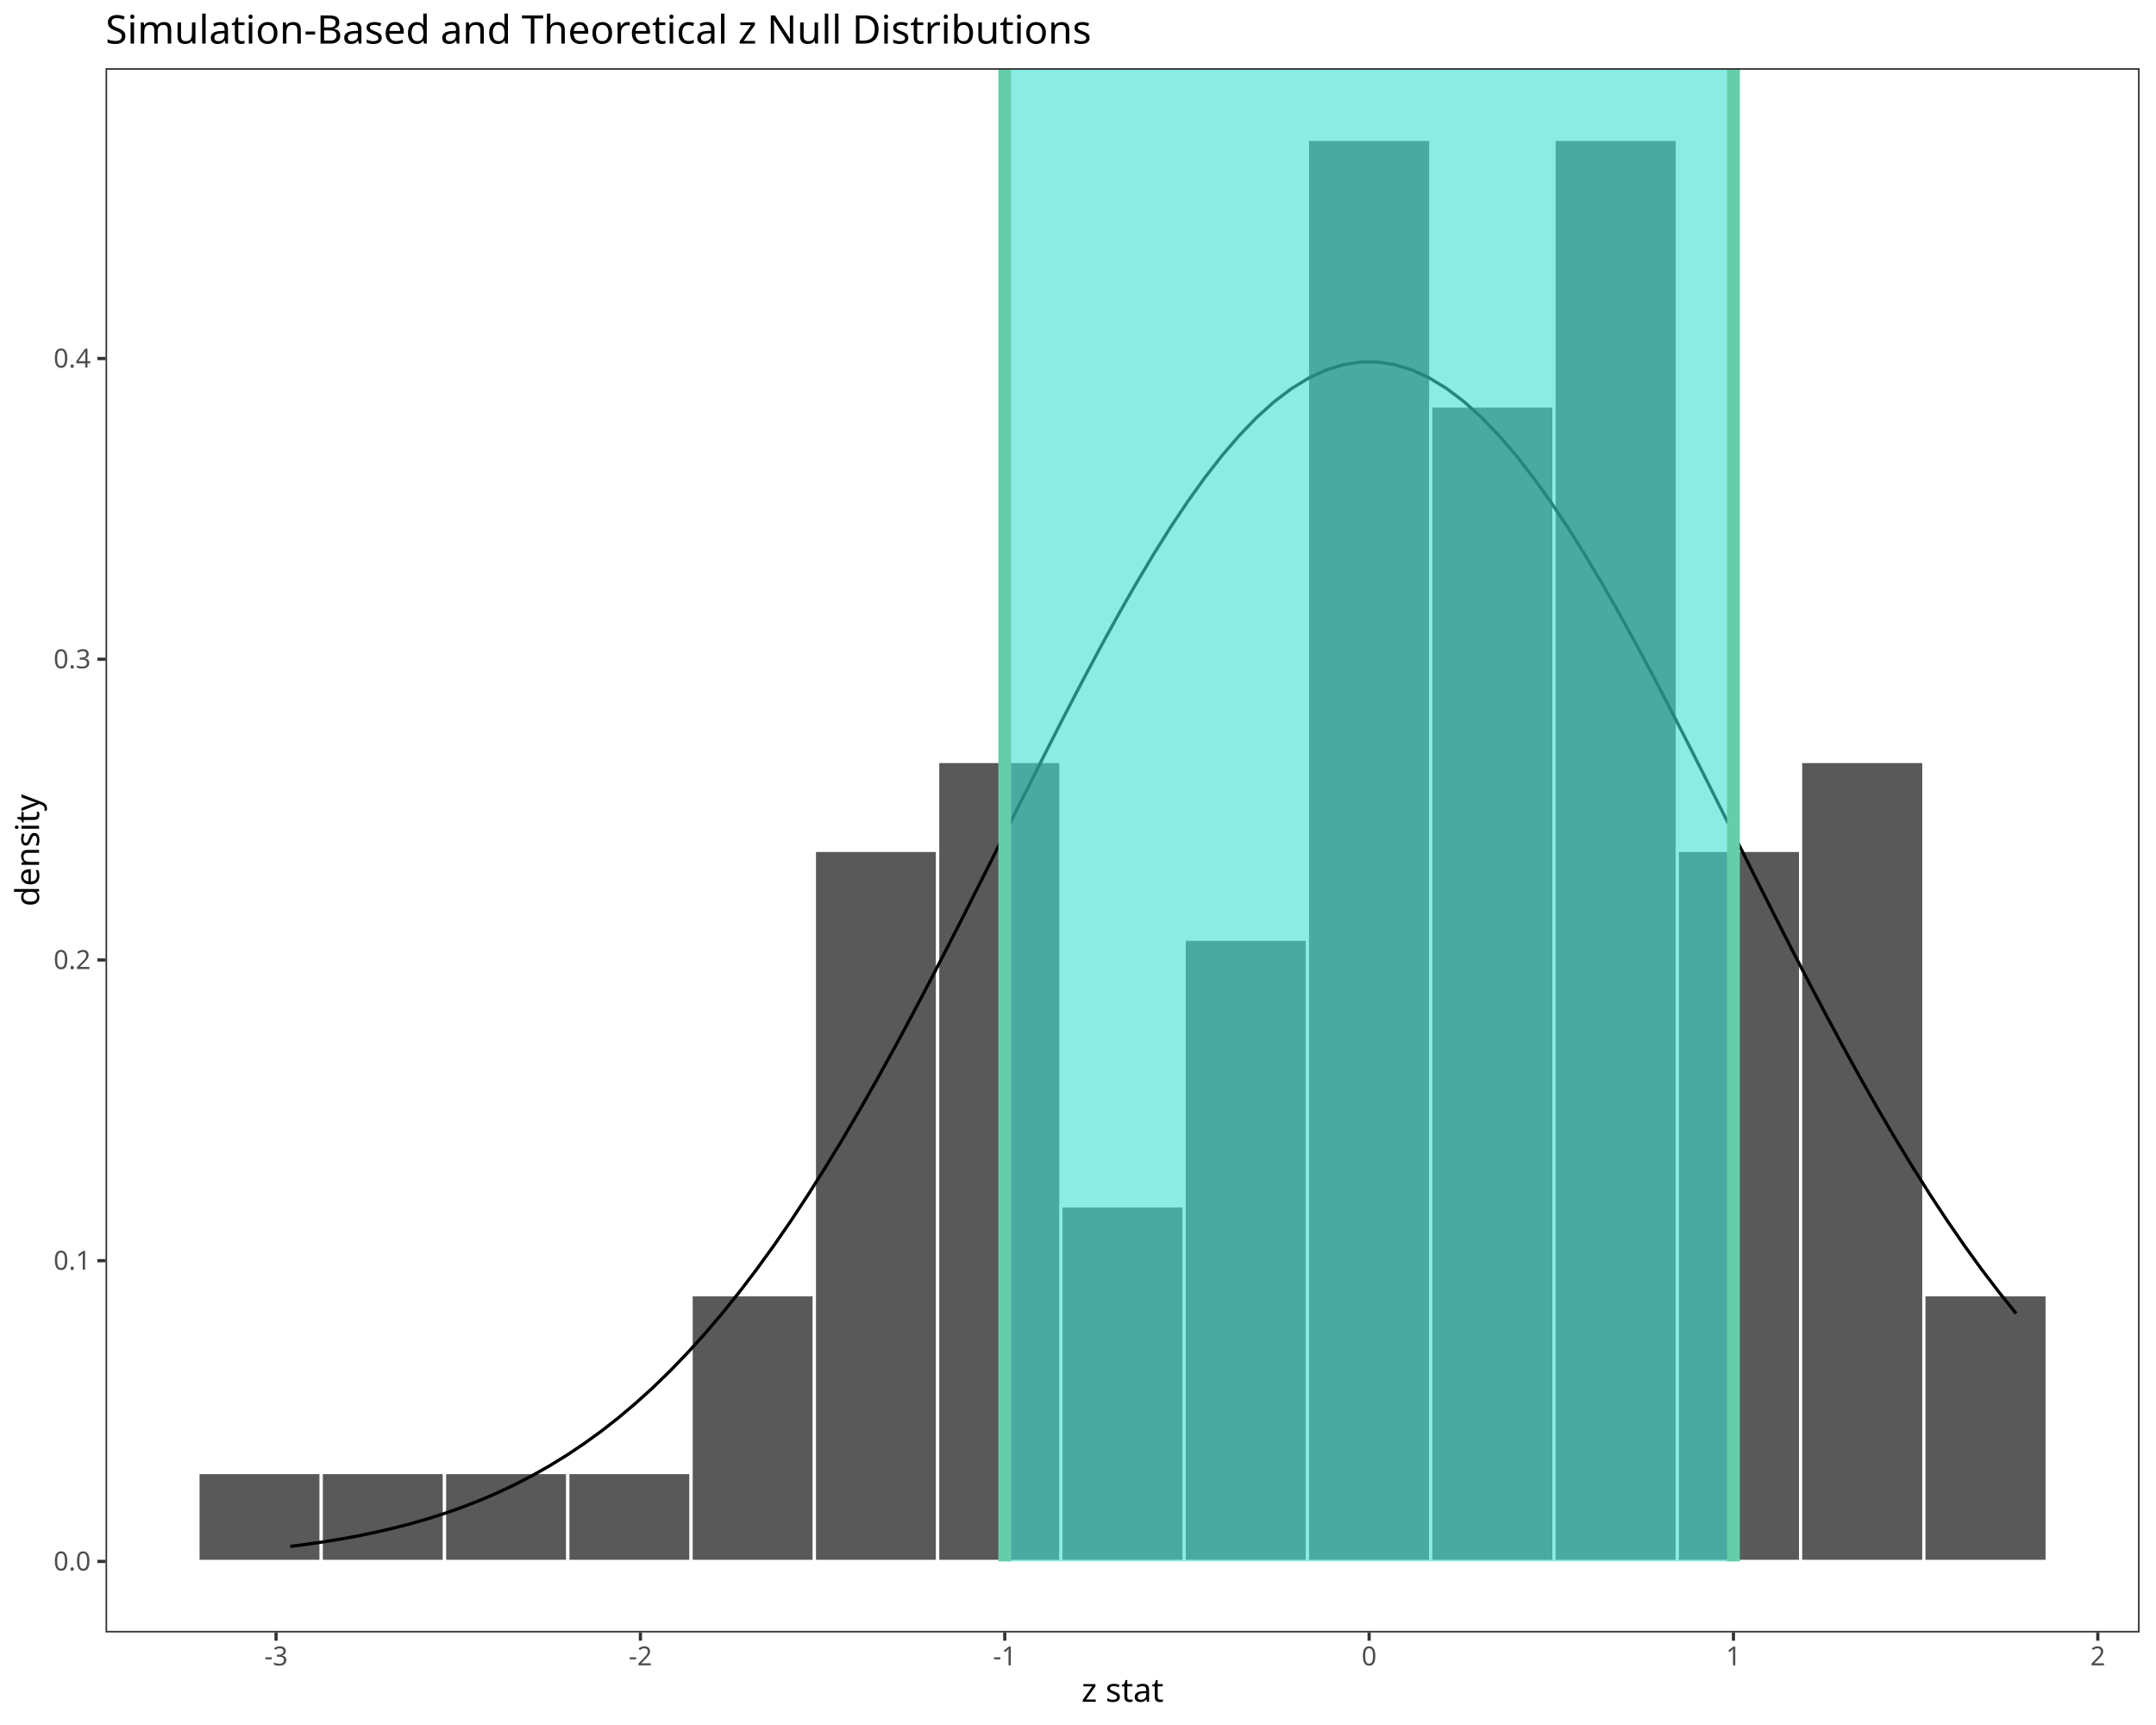
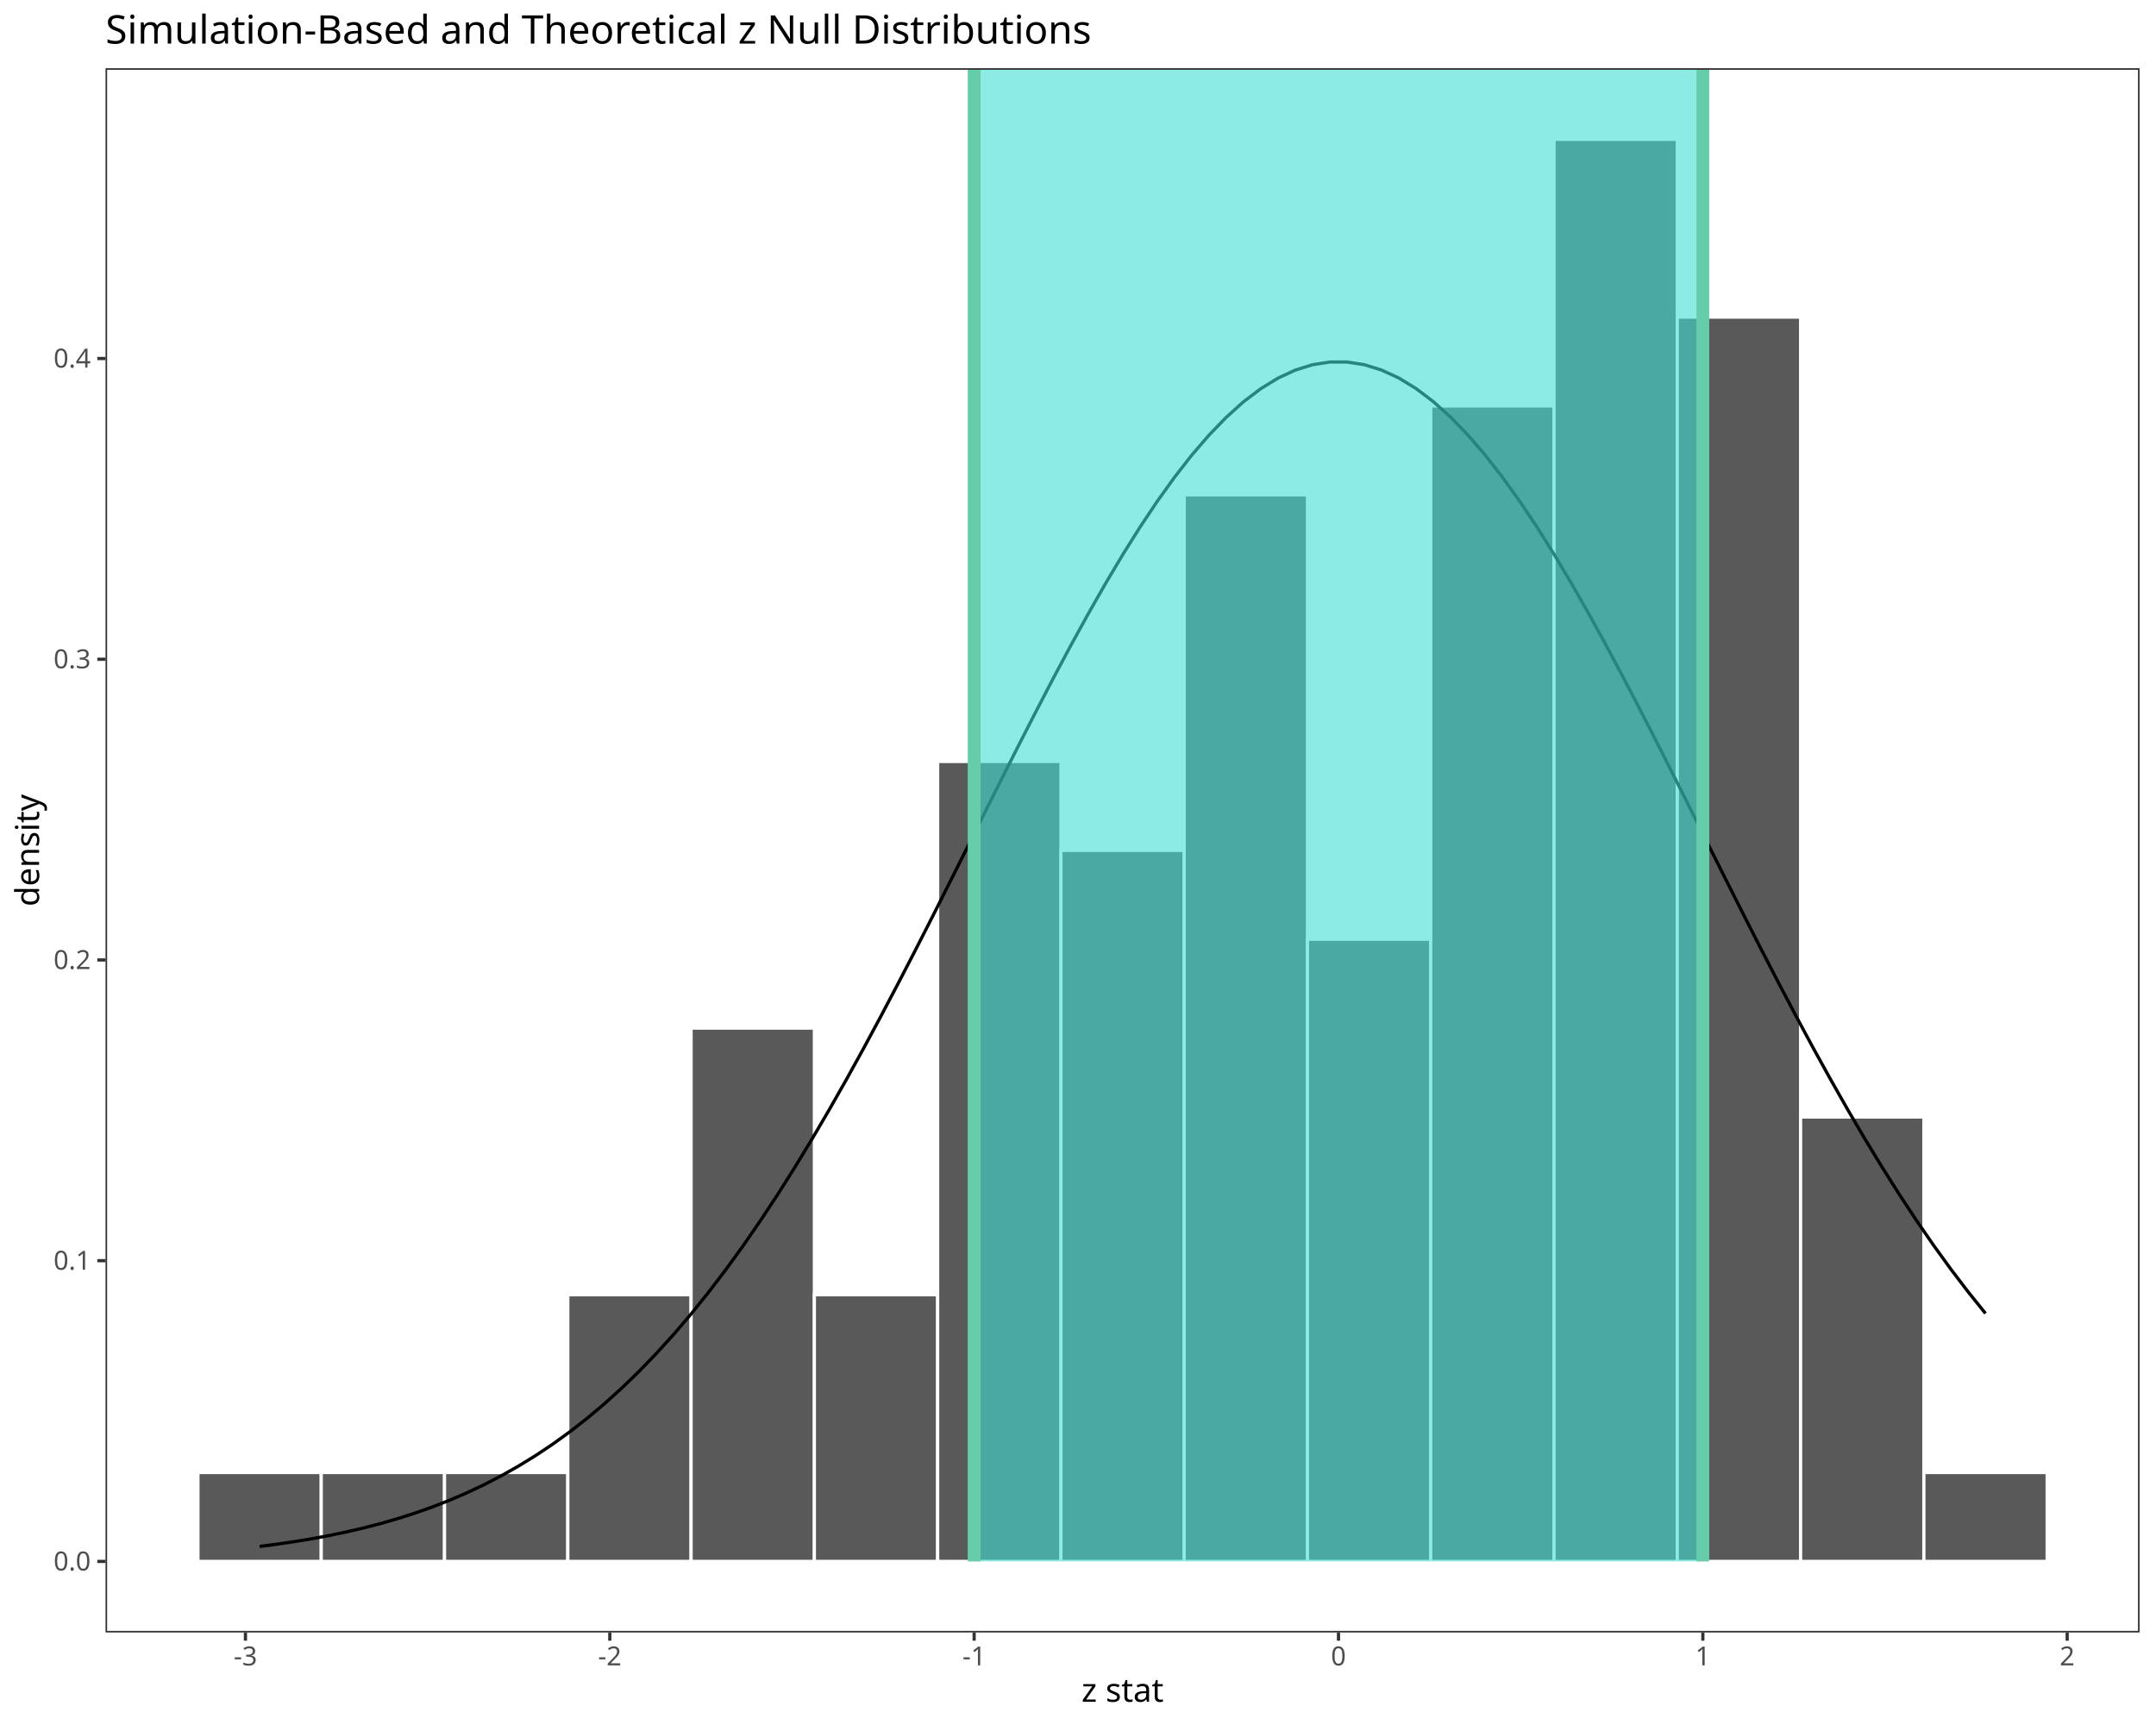
<svg xmlns="http://www.w3.org/2000/svg" class="svglite" data-engine-version="2.0" width="720.00pt" height="576.00pt" viewBox="0 0 720.00 576.00">
  <defs>
    <style type="text/css">
    .svglite line, .svglite polyline, .svglite polygon, .svglite path, .svglite rect, .svglite circle {
      fill: none;
      stroke: #000000;
      stroke-linecap: round;
      stroke-linejoin: round;
      stroke-miterlimit: 10.00;
    }
  </style>
  </defs>
  <rect width="100%" height="100%" style="stroke: none; fill: #FFFFFF;" />
  <defs>
    <clipPath id="cpMC4wMHw3MjAuMDB8MC4wMHw1NzYuMDA=">
      <rect x="0.00" y="0.00" width="720.00" height="576.00" />
    </clipPath>
  </defs>
  <g clip-path="url(#cpMC4wMHw3MjAuMDB8MC4wMHw1NzYuMDA=)">
    <rect x="0.00" y="0.00" width="720.00" height="576.00" style="stroke-width: 1.07; stroke: #FFFFFF; fill: #FFFFFF;" />
  </g>
  <defs>
    <clipPath id="cpMzUuMjR8NzE0LjUyfDIyLjc4fDU0NS4xMQ==">
      <rect x="35.24" y="22.78" width="679.28" height="522.33" />
    </clipPath>
  </defs>
  <g clip-path="url(#cpMzUuMjR8NzE0LjUyfDIyLjc4fDU0NS4xMQ==)">
    <rect x="35.24" y="22.78" width="679.28" height="522.33" style="stroke-width: 1.07; stroke: none; fill: #FFFFFF;" />
    <rect x="66.11" y="491.69" width="41.17" height="29.68" style="stroke-width: 1.07; stroke: #FFFFFF; stroke-linecap: butt; stroke-linejoin: miter; fill: #595959;" />
    <rect x="107.28" y="491.69" width="41.17" height="29.68" style="stroke-width: 1.07; stroke: #FFFFFF; stroke-linecap: butt; stroke-linejoin: miter; fill: #595959;" />
    <rect x="148.45" y="491.69" width="41.17" height="29.68" style="stroke-width: 1.07; stroke: #FFFFFF; stroke-linecap: butt; stroke-linejoin: miter; fill: #595959;" />
-     <rect x="189.62" y="491.69" width="41.17" height="29.68" style="stroke-width: 1.07; stroke: #FFFFFF; stroke-linecap: butt; stroke-linejoin: miter; fill: #595959;" />
-     <rect x="230.79" y="432.34" width="41.17" height="89.03" style="stroke-width: 1.07; stroke: #FFFFFF; stroke-linecap: butt; stroke-linejoin: miter; fill: #595959;" />
-     <rect x="271.96" y="283.95" width="41.17" height="237.42" style="stroke-width: 1.07; stroke: #FFFFFF; stroke-linecap: butt; stroke-linejoin: miter; fill: #595959;" />
+     <rect x="189.62" y="432.34" width="41.17" height="89.03" style="stroke-width: 1.07; stroke: #FFFFFF; stroke-linecap: butt; stroke-linejoin: miter; fill: #595959;" />
+     <rect x="230.79" y="343.30" width="41.17" height="178.07" style="stroke-width: 1.07; stroke: #FFFFFF; stroke-linecap: butt; stroke-linejoin: miter; fill: #595959;" />
+     <rect x="271.96" y="432.34" width="41.17" height="89.03" style="stroke-width: 1.07; stroke: #FFFFFF; stroke-linecap: butt; stroke-linejoin: miter; fill: #595959;" />
    <rect x="313.13" y="254.27" width="41.17" height="267.10" style="stroke-width: 1.07; stroke: #FFFFFF; stroke-linecap: butt; stroke-linejoin: miter; fill: #595959;" />
-     <rect x="354.30" y="402.66" width="41.17" height="118.71" style="stroke-width: 1.07; stroke: #FFFFFF; stroke-linecap: butt; stroke-linejoin: miter; fill: #595959;" />
-     <rect x="395.46" y="313.63" width="41.17" height="207.74" style="stroke-width: 1.07; stroke: #FFFFFF; stroke-linecap: butt; stroke-linejoin: miter; fill: #595959;" />
-     <rect x="436.63" y="46.53" width="41.17" height="474.84" style="stroke-width: 1.07; stroke: #FFFFFF; stroke-linecap: butt; stroke-linejoin: miter; fill: #595959;" />
+     <rect x="354.30" y="283.95" width="41.17" height="237.42" style="stroke-width: 1.07; stroke: #FFFFFF; stroke-linecap: butt; stroke-linejoin: miter; fill: #595959;" />
+     <rect x="395.46" y="165.24" width="41.17" height="356.13" style="stroke-width: 1.07; stroke: #FFFFFF; stroke-linecap: butt; stroke-linejoin: miter; fill: #595959;" />
+     <rect x="436.63" y="313.63" width="41.17" height="207.74" style="stroke-width: 1.07; stroke: #FFFFFF; stroke-linecap: butt; stroke-linejoin: miter; fill: #595959;" />
    <rect x="477.80" y="135.56" width="41.17" height="385.81" style="stroke-width: 1.07; stroke: #FFFFFF; stroke-linecap: butt; stroke-linejoin: miter; fill: #595959;" />
    <rect x="518.97" y="46.53" width="41.17" height="474.84" style="stroke-width: 1.07; stroke: #FFFFFF; stroke-linecap: butt; stroke-linejoin: miter; fill: #595959;" />
-     <rect x="560.14" y="283.95" width="41.17" height="237.42" style="stroke-width: 1.07; stroke: #FFFFFF; stroke-linecap: butt; stroke-linejoin: miter; fill: #595959;" />
-     <rect x="601.31" y="254.27" width="41.17" height="267.10" style="stroke-width: 1.07; stroke: #FFFFFF; stroke-linecap: butt; stroke-linejoin: miter; fill: #595959;" />
-     <rect x="642.48" y="432.34" width="41.17" height="89.03" style="stroke-width: 1.07; stroke: #FFFFFF; stroke-linecap: butt; stroke-linejoin: miter; fill: #595959;" />
-     <polyline points="96.92,516.37 102.68,515.63 108.45,514.78 114.21,513.84 119.98,512.77 125.74,511.57 131.50,510.24 137.27,508.75 143.03,507.09 148.79,505.25 154.56,503.21 160.32,500.96 166.08,498.49 171.85,495.77 177.61,492.79 183.38,489.54 189.14,486.00 194.90,482.15 200.67,477.99 206.43,473.48 212.19,468.63 217.96,463.42 223.72,457.83 229.48,451.86 235.25,445.51 241.01,438.75 246.77,431.60 252.54,424.04 258.30,416.09 264.07,407.74 269.83,399.00 275.59,389.89 281.36,380.41 287.12,370.59 292.88,360.45 298.65,350.01 304.41,339.30 310.17,328.36 315.94,317.22 321.70,305.92 327.47,294.50 333.23,283.01 338.99,271.51 344.76,260.03 350.52,248.64 356.28,237.39 362.05,226.34 367.81,215.55 373.57,205.08 379.34,194.97 385.10,185.30 390.86,176.12 396.63,167.48 402.39,159.44 408.16,152.05 413.92,145.35 419.68,139.39 425.45,134.20 431.21,129.82 436.97,126.28 442.74,123.60 448.50,121.80 454.26,120.89 460.03,120.88 465.79,121.77 471.56,123.55 477.32,126.20 483.08,129.72 488.85,134.08 494.61,139.25 500.37,145.20 506.14,151.88 511.90,159.26 517.66,167.28 523.43,175.90 529.19,185.07 534.96,194.73 540.72,204.82 546.48,215.29 552.25,226.08 558.01,237.12 563.77,248.37 569.54,259.75 575.30,271.23 581.06,282.73 586.83,294.22 592.59,305.64 598.35,316.95 604.12,328.09 609.88,339.04 615.65,349.75 621.41,360.20 627.17,370.35 632.94,380.18 638.70,389.66 644.46,398.78 650.23,407.53 655.99,415.89 661.75,423.85 667.52,431.42 673.28,438.58 " style="stroke-width: 1.07; stroke-linecap: butt;" />
-     <rect x="335.54" y="22.78" width="243.35" height="498.59" style="stroke-width: 1.07; stroke: none; stroke-linecap: butt; stroke-linejoin: miter; fill: #40E0D0; fill-opacity: 0.60;" />
-     <line x1="335.54" y1="521.37" x2="335.54" y2="22.78" style="stroke-width: 4.27; stroke: #66CDAA; stroke-linecap: butt;" />
-     <line x1="578.89" y1="521.37" x2="578.89" y2="22.78" style="stroke-width: 4.27; stroke: #66CDAA; stroke-linecap: butt;" />
+     <rect x="560.14" y="105.88" width="41.17" height="415.49" style="stroke-width: 1.07; stroke: #FFFFFF; stroke-linecap: butt; stroke-linejoin: miter; fill: #595959;" />
+     <rect x="601.31" y="372.98" width="41.17" height="148.39" style="stroke-width: 1.07; stroke: #FFFFFF; stroke-linecap: butt; stroke-linejoin: miter; fill: #595959;" />
+     <rect x="642.48" y="491.69" width="41.17" height="29.68" style="stroke-width: 1.07; stroke: #FFFFFF; stroke-linecap: butt; stroke-linejoin: miter; fill: #595959;" />
+     <polyline points="86.70,516.37 92.46,515.63 98.23,514.78 103.99,513.84 109.75,512.77 115.52,511.57 121.28,510.24 127.04,508.75 132.81,507.09 138.57,505.25 144.34,503.21 150.10,500.96 155.86,498.49 161.63,495.77 167.39,492.79 173.15,489.54 178.92,486.00 184.68,482.15 190.44,477.99 196.21,473.48 201.97,468.63 207.73,463.42 213.50,457.83 219.26,451.86 225.03,445.51 230.79,438.75 236.55,431.60 242.32,424.04 248.08,416.09 253.84,407.74 259.61,399.00 265.37,389.89 271.13,380.41 276.90,370.59 282.66,360.45 288.43,350.01 294.19,339.30 299.95,328.36 305.72,317.22 311.48,305.92 317.24,294.50 323.01,283.01 328.77,271.51 334.53,260.03 340.30,248.64 346.06,237.39 351.82,226.34 357.59,215.55 363.35,205.08 369.12,194.97 374.88,185.30 380.64,176.12 386.41,167.48 392.17,159.44 397.93,152.05 403.70,145.35 409.46,139.39 415.22,134.20 420.99,129.82 426.75,126.28 432.52,123.60 438.28,121.80 444.04,120.89 449.81,120.88 455.57,121.77 461.33,123.55 467.10,126.20 472.86,129.72 478.62,134.08 484.39,139.25 490.15,145.20 495.92,151.88 501.68,159.26 507.44,167.28 513.21,175.90 518.97,185.07 524.73,194.73 530.50,204.82 536.26,215.29 542.02,226.08 547.79,237.12 553.55,248.37 559.31,259.75 565.08,271.23 570.84,282.73 576.61,294.22 582.37,305.64 588.13,316.95 593.90,328.09 599.66,339.04 605.42,349.75 611.19,360.20 616.95,370.35 622.71,380.18 628.48,389.66 634.24,398.78 640.01,407.53 645.77,415.89 651.53,423.85 657.30,431.42 663.06,438.58 " style="stroke-width: 1.07; stroke-linecap: butt;" />
+     <rect x="325.32" y="22.78" width="243.35" height="498.59" style="stroke-width: 1.07; stroke: none; stroke-linecap: butt; stroke-linejoin: miter; fill: #40E0D0; fill-opacity: 0.60;" />
+     <line x1="325.32" y1="521.37" x2="325.32" y2="22.78" style="stroke-width: 4.27; stroke: #66CDAA; stroke-linecap: butt;" />
+     <line x1="568.67" y1="521.37" x2="568.67" y2="22.78" style="stroke-width: 4.27; stroke: #66CDAA; stroke-linecap: butt;" />
    <rect x="35.24" y="22.78" width="679.28" height="522.33" style="stroke-width: 1.07; stroke: #333333;" />
  </g>
  <g clip-path="url(#cpMC4wMHw3MjAuMDB8MC4wMHw1NzYuMDA=)">
    <text x="30.31" y="524.40" text-anchor="end" style="font-size: 8.80px; fill: #4D4D4D; font-family: sans;" textLength="12.23px" lengthAdjust="spacingAndGlyphs">0.0</text>
    <text x="30.31" y="423.98" text-anchor="end" style="font-size: 8.80px; fill: #4D4D4D; font-family: sans;" textLength="12.23px" lengthAdjust="spacingAndGlyphs">0.1</text>
    <text x="30.31" y="323.57" text-anchor="end" style="font-size: 8.80px; fill: #4D4D4D; font-family: sans;" textLength="12.23px" lengthAdjust="spacingAndGlyphs">0.2</text>
    <text x="30.31" y="223.15" text-anchor="end" style="font-size: 8.80px; fill: #4D4D4D; font-family: sans;" textLength="12.23px" lengthAdjust="spacingAndGlyphs">0.3</text>
    <text x="30.31" y="122.74" text-anchor="end" style="font-size: 8.80px; fill: #4D4D4D; font-family: sans;" textLength="12.23px" lengthAdjust="spacingAndGlyphs">0.4</text>
    <polyline points="32.50,521.37 35.24,521.37 " style="stroke-width: 1.07; stroke: #333333; stroke-linecap: butt;" />
    <polyline points="32.50,420.96 35.24,420.96 " style="stroke-width: 1.07; stroke: #333333; stroke-linecap: butt;" />
    <polyline points="32.50,320.54 35.24,320.54 " style="stroke-width: 1.07; stroke: #333333; stroke-linecap: butt;" />
    <polyline points="32.50,220.13 35.24,220.13 " style="stroke-width: 1.07; stroke: #333333; stroke-linecap: butt;" />
    <polyline points="32.50,119.71 35.24,119.71 " style="stroke-width: 1.07; stroke: #333333; stroke-linecap: butt;" />
-     <polyline points="92.19,547.85 92.19,545.11 " style="stroke-width: 1.07; stroke: #333333; stroke-linecap: butt;" />
-     <polyline points="213.87,547.85 213.87,545.11 " style="stroke-width: 1.07; stroke: #333333; stroke-linecap: butt;" />
-     <polyline points="335.54,547.85 335.54,545.11 " style="stroke-width: 1.07; stroke: #333333; stroke-linecap: butt;" />
-     <polyline points="457.22,547.85 457.22,545.11 " style="stroke-width: 1.07; stroke: #333333; stroke-linecap: butt;" />
-     <polyline points="578.89,547.85 578.89,545.11 " style="stroke-width: 1.07; stroke: #333333; stroke-linecap: butt;" />
-     <polyline points="700.57,547.85 700.57,545.11 " style="stroke-width: 1.07; stroke: #333333; stroke-linecap: butt;" />
-     <text x="92.19" y="556.10" text-anchor="middle" style="font-size: 8.80px; fill: #4D4D4D; font-family: sans;" textLength="7.82px" lengthAdjust="spacingAndGlyphs">-3</text>
-     <text x="213.87" y="556.10" text-anchor="middle" style="font-size: 8.80px; fill: #4D4D4D; font-family: sans;" textLength="7.82px" lengthAdjust="spacingAndGlyphs">-2</text>
-     <text x="335.54" y="556.10" text-anchor="middle" style="font-size: 8.80px; fill: #4D4D4D; font-family: sans;" textLength="7.82px" lengthAdjust="spacingAndGlyphs">-1</text>
-     <text x="457.22" y="556.10" text-anchor="middle" style="font-size: 8.80px; fill: #4D4D4D; font-family: sans;" textLength="4.89px" lengthAdjust="spacingAndGlyphs">0</text>
-     <text x="578.89" y="556.10" text-anchor="middle" style="font-size: 8.80px; fill: #4D4D4D; font-family: sans;" textLength="4.89px" lengthAdjust="spacingAndGlyphs">1</text>
-     <text x="700.57" y="556.10" text-anchor="middle" style="font-size: 8.80px; fill: #4D4D4D; font-family: sans;" textLength="4.89px" lengthAdjust="spacingAndGlyphs">2</text>
+     <polyline points="81.97,547.85 81.97,545.11 " style="stroke-width: 1.07; stroke: #333333; stroke-linecap: butt;" />
+     <polyline points="203.64,547.85 203.64,545.11 " style="stroke-width: 1.07; stroke: #333333; stroke-linecap: butt;" />
+     <polyline points="325.32,547.85 325.32,545.11 " style="stroke-width: 1.07; stroke: #333333; stroke-linecap: butt;" />
+     <polyline points="446.99,547.85 446.99,545.11 " style="stroke-width: 1.07; stroke: #333333; stroke-linecap: butt;" />
+     <polyline points="568.67,547.85 568.67,545.11 " style="stroke-width: 1.07; stroke: #333333; stroke-linecap: butt;" />
+     <polyline points="690.34,547.85 690.34,545.11 " style="stroke-width: 1.07; stroke: #333333; stroke-linecap: butt;" />
+     <text x="81.97" y="556.10" text-anchor="middle" style="font-size: 8.80px; fill: #4D4D4D; font-family: sans;" textLength="7.82px" lengthAdjust="spacingAndGlyphs">-3</text>
+     <text x="203.64" y="556.10" text-anchor="middle" style="font-size: 8.80px; fill: #4D4D4D; font-family: sans;" textLength="7.82px" lengthAdjust="spacingAndGlyphs">-2</text>
+     <text x="325.32" y="556.10" text-anchor="middle" style="font-size: 8.80px; fill: #4D4D4D; font-family: sans;" textLength="7.82px" lengthAdjust="spacingAndGlyphs">-1</text>
+     <text x="446.99" y="556.10" text-anchor="middle" style="font-size: 8.80px; fill: #4D4D4D; font-family: sans;" textLength="4.89px" lengthAdjust="spacingAndGlyphs">0</text>
+     <text x="568.67" y="556.10" text-anchor="middle" style="font-size: 8.80px; fill: #4D4D4D; font-family: sans;" textLength="4.89px" lengthAdjust="spacingAndGlyphs">1</text>
+     <text x="690.34" y="556.10" text-anchor="middle" style="font-size: 8.80px; fill: #4D4D4D; font-family: sans;" textLength="4.89px" lengthAdjust="spacingAndGlyphs">2</text>
    <text x="374.88" y="568.24" text-anchor="middle" style="font-size: 11.00px; font-family: sans;" textLength="26.29px" lengthAdjust="spacingAndGlyphs">z stat</text>
    <text transform="translate(13.05,283.95) rotate(-90)" text-anchor="middle" style="font-size: 11.00px; font-family: sans;" textLength="34.86px" lengthAdjust="spacingAndGlyphs">density</text>
    <text x="35.24" y="14.56" style="font-size: 13.20px; font-family: sans;" textLength="311.11px" lengthAdjust="spacingAndGlyphs">Simulation-Based and Theoretical z Null Distributions</text>
  </g>
</svg>
